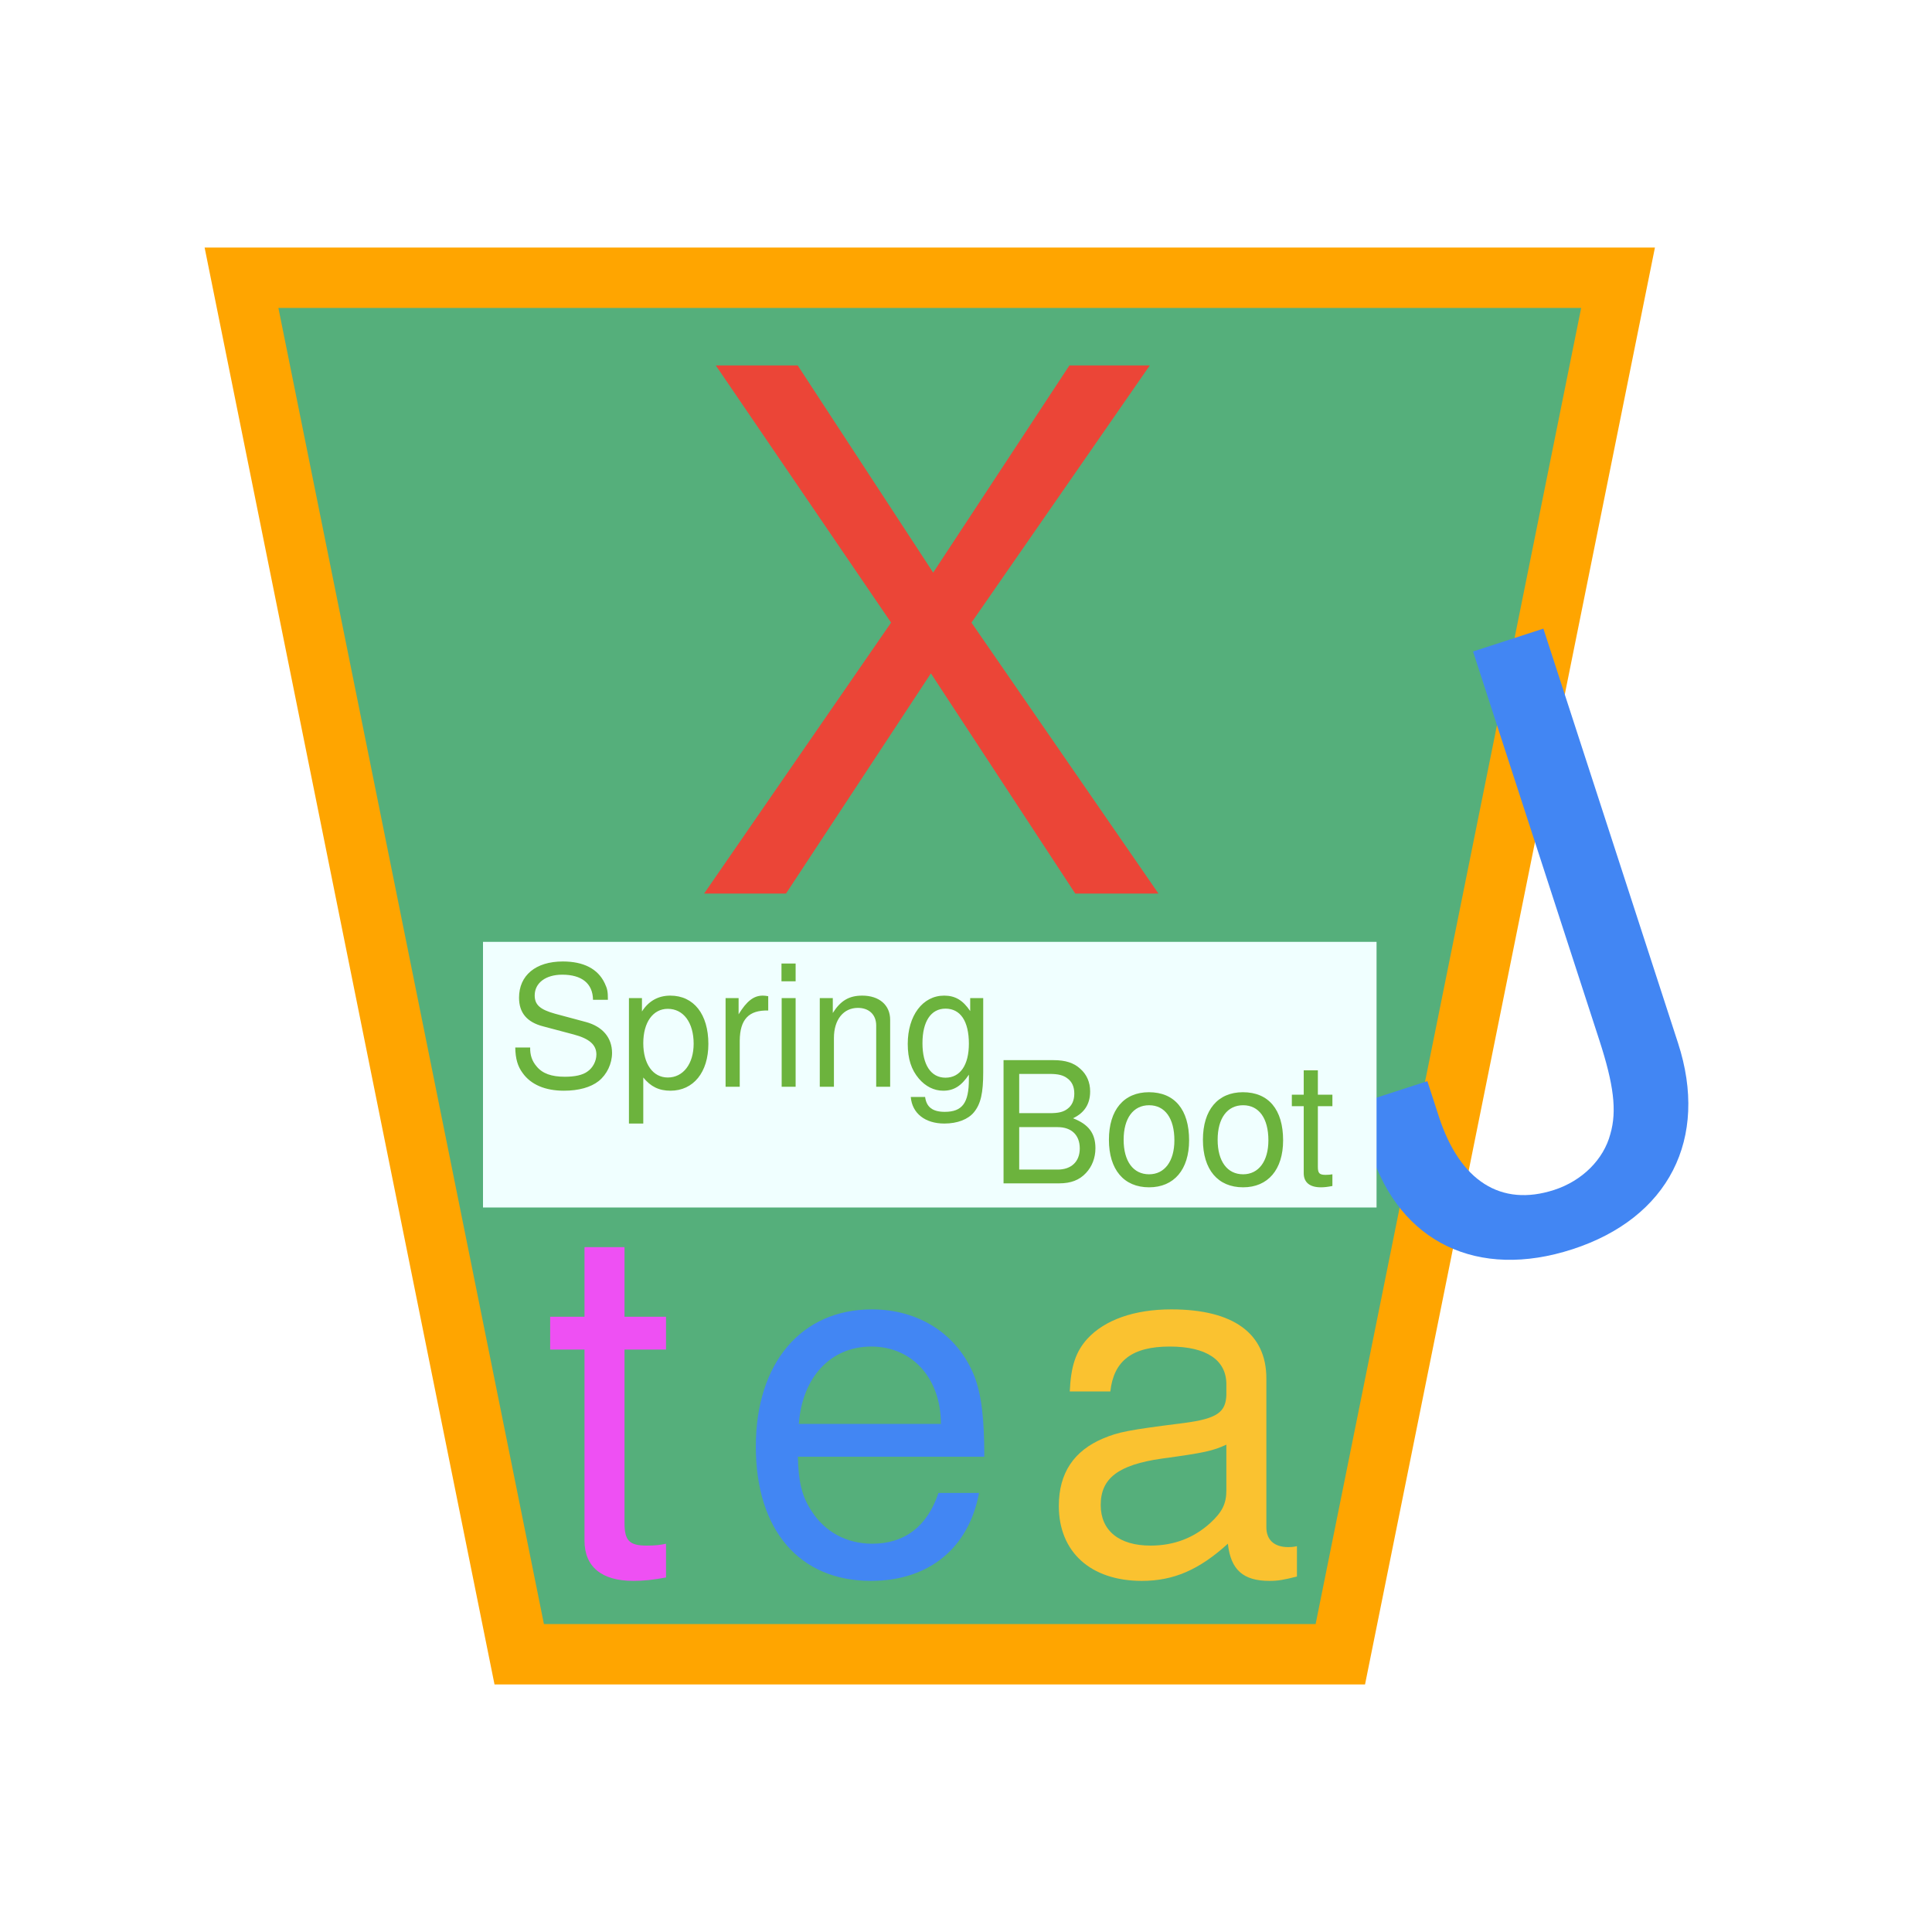
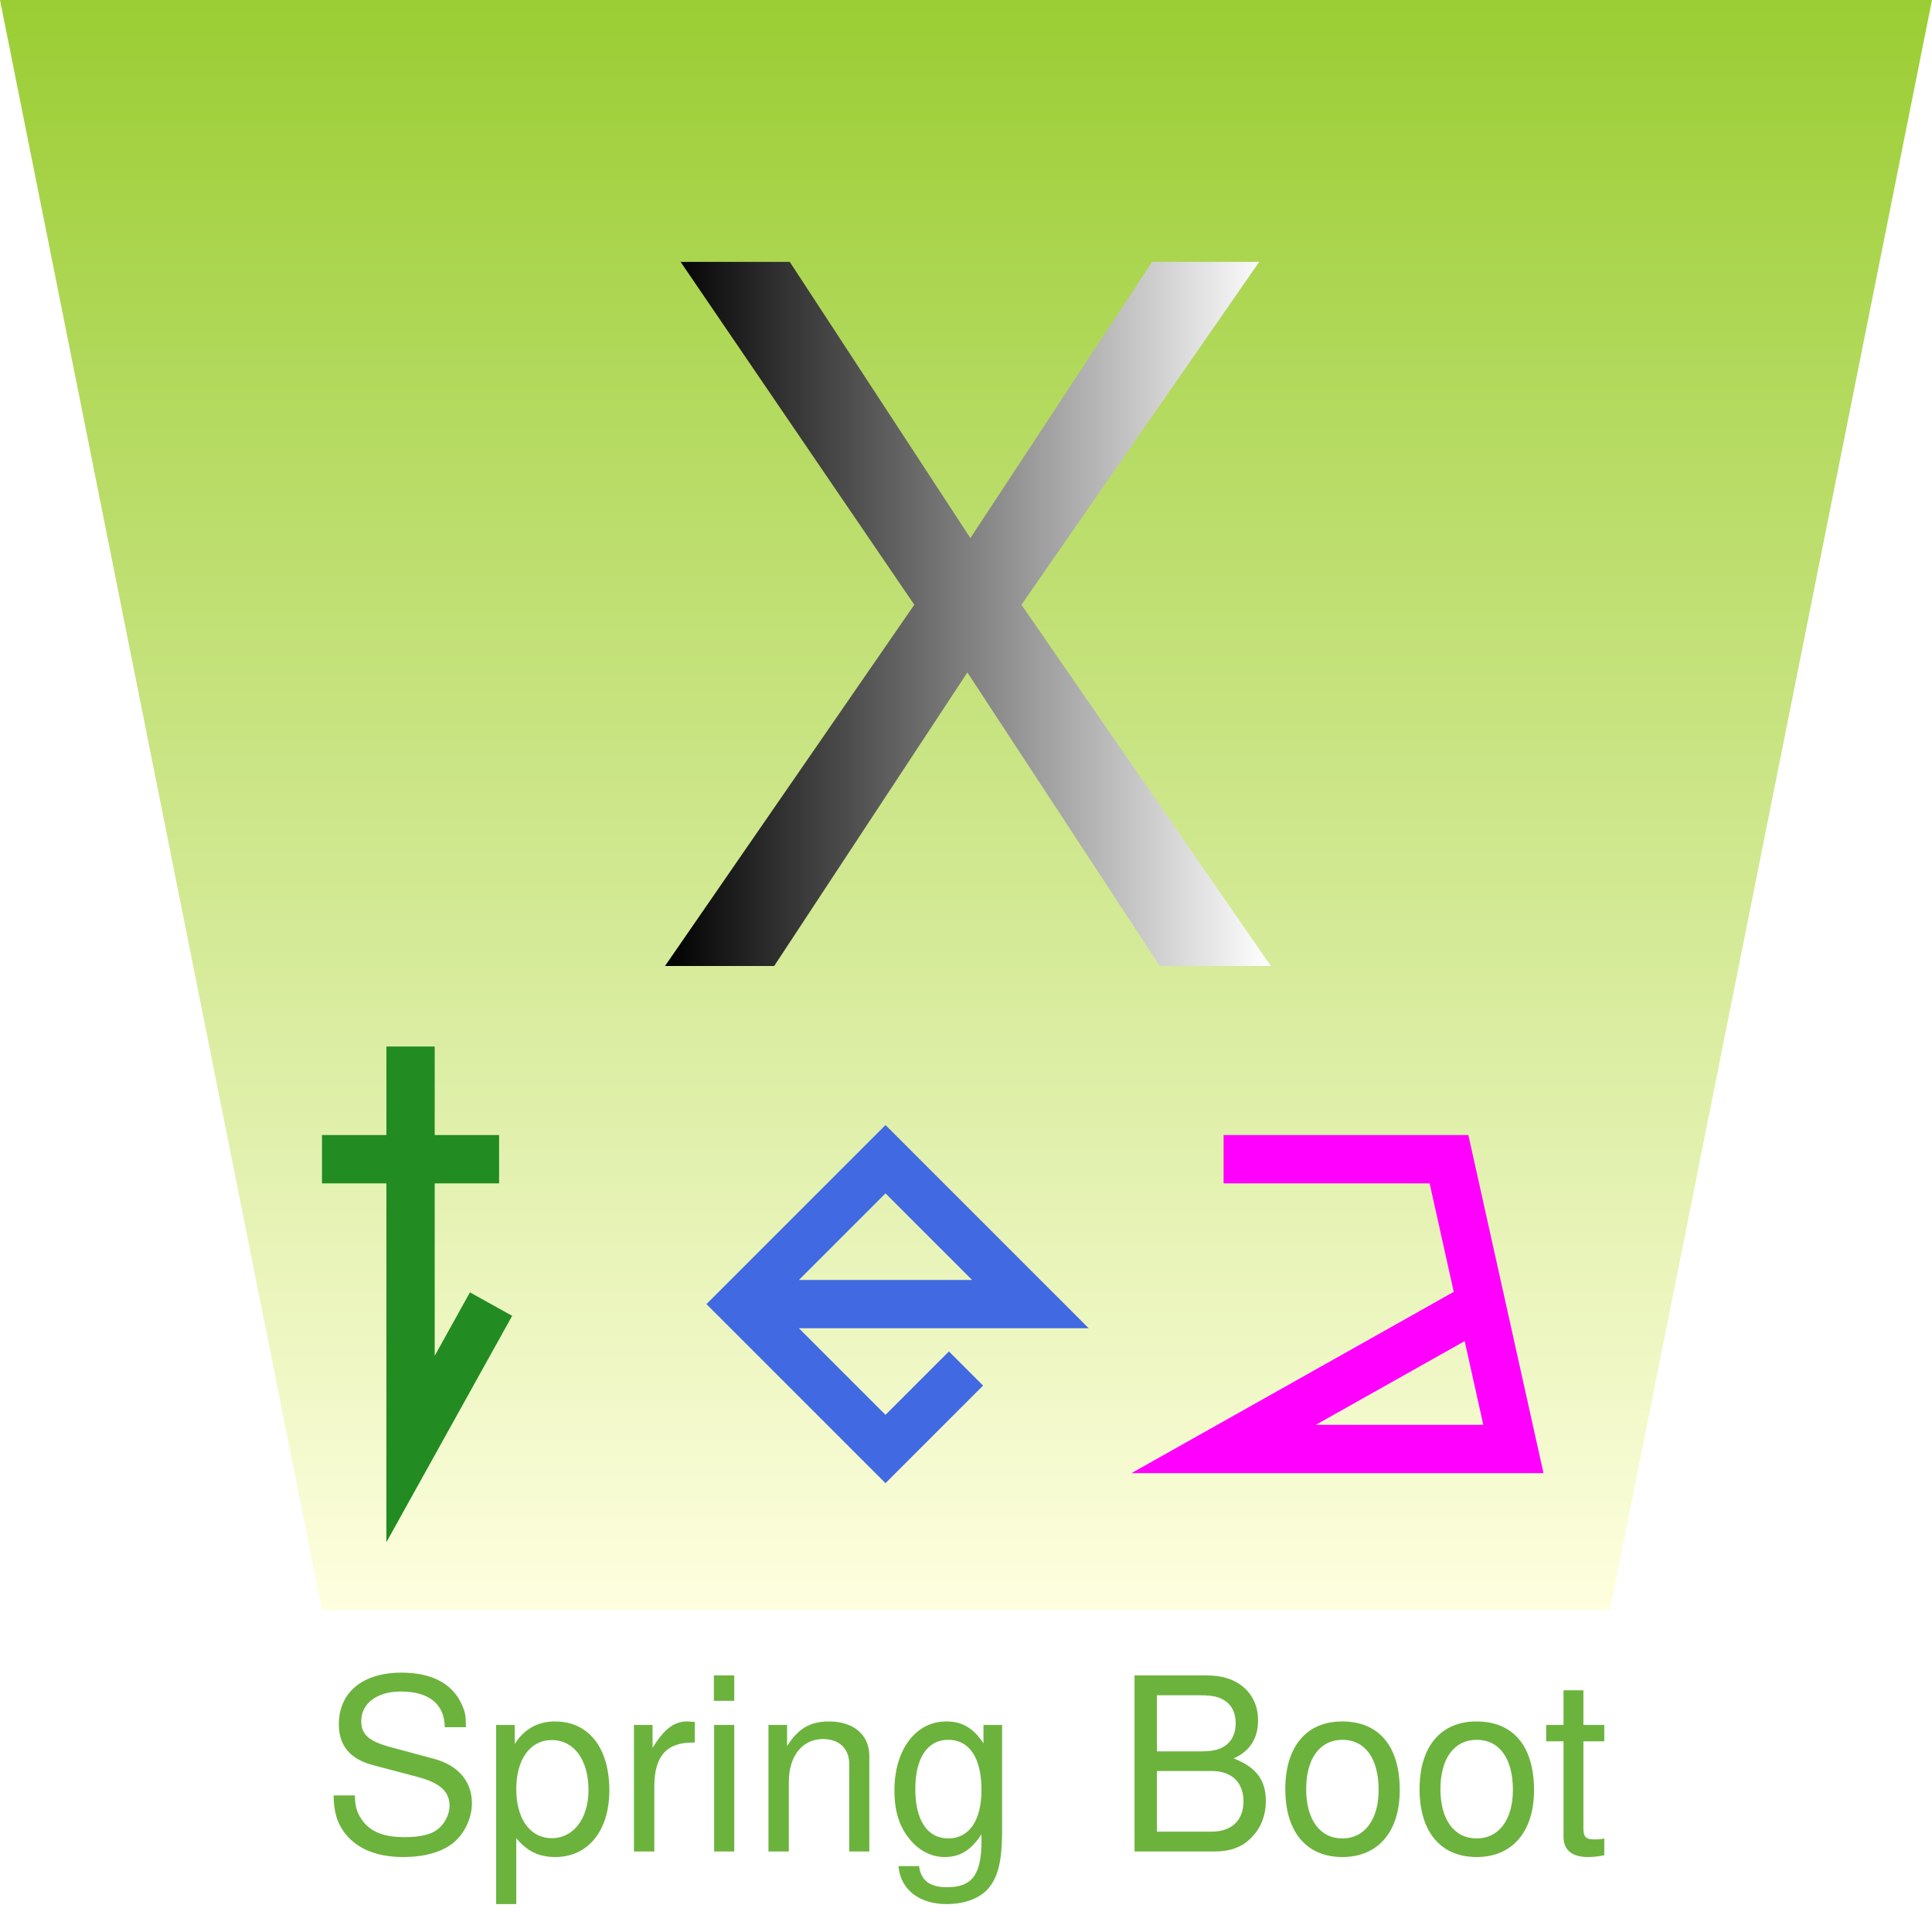
- <svg xmlns="http://www.w3.org/2000/svg" width="160" height="160">
+ <svg xmlns="http://www.w3.org/2000/svg" width="120" height="120">
  <g>
-     <path id="svg-xtea-spring-boot" d="M20,23 L134,23 L111,137 L43,137 Z" stroke="orange" stroke-width="5" stroke-miterlimit="100" fill="#55AF7B" />
-     <text id="svg-X" x="57" y="74" transform="matrix(1,0,0,1,0,0)" font-family="Helvetica, Arial, sans-serif" font-size="60" fill="#EB4537">
+     <path id="svg-xtea" d="M0,0 l120,0 l-20,100 l-80,0 z" fill="url(#xtea-cup)" />
+     <text id="xtea-X" x="60" y="60" text-anchor="middle" font-family="Helvetica, Arial, sans-serif" font-size="60" fill="url(#xtea-cool)">
      X
    </text>
-     <text id="svg-t" x="45" y="130" font-family="Helvetica, Arial, sans-serif" font-size="40" fill="#EE50F3">
-       t
-     </text>
-     <text id="svg-e" x="61" y="130" font-family="Helvetica, Arial, sans-serif" font-size="40" fill="#4286F3">
-       e
-     </text>
-     <text id="svg-a" x="86" y="130" font-family="Helvetica, Arial, sans-serif" font-size="40" fill="#FAC230">
-       a
-     </text>
-     <text id="svg-J" x="107" y="100" transform="rotate(-18 132,75)" font-family="Helvetica, Arial, sans-serif" font-size="66" fill="#4286F3">
-       J
-     </text>
-     <path id="svg-label" d="M40,78 L114,78 L114,100 L40,100 Z" fill="azure" />
-     <text id="svg-spring" x="42" y="90" font-family="Helvetica, Arial, sans-serif" font-size="14" fill="#6CB33D">
+     <path id="xtea-t" d="M25,90 m-5,-18 l11,0 m-5.5,-7 l0,25 l5,-9" stroke="ForestGreen" stroke-width="3" stroke-miterlimit="100" fill="none" />
+     <path id="xtea-e" d="M55,90 m-9,-9 l18,0 l-9,-9 l-9,9 l9,9 l5,-5" stroke="RoyalBlue" stroke-width="3" stroke-miterlimit="100" fill="none" />
+     <path id="xtea-a" d="M85,90 m-9,-18 l14,0 l4,18 l-18,0 l16,-9" stroke="Magenta" stroke-width="3" stroke-miterlimit="100" fill="none" />
+     <text id="svg-spring" x="20" y="115" text-anchor="start" font-family="Helvetica, Arial, sans-serif" font-size="15" fill="#6CB33D">
      Spring
    </text>
-     <text id="svg-spring" x="82" y="98" font-family="Helvetica, Arial, sans-serif" font-size="14" fill="#6CB33D">
+     <text id="svg-boot" x="100" y="115" text-anchor="end" font-family="Helvetica, Arial, sans-serif" font-size="15" fill="#6CB33D">
      Boot
    </text>
  </g>
+   <defs>
+     <linearGradient id="xtea-cool" x1="0%" y1="0%" x2="100%" y2="0">
+       <stop offset="0%" stop-color="Black" />
+       <stop offset="100%" stop-color="White" />
+     </linearGradient>
+   </defs>
+   <defs>
+     <linearGradient id="xtea-cup" x1="0%" y1="0%" x2="0%" y2="100%">
+       <stop offset="0%" stop-color="YellowGreen" />
+       <stop offset="100%" stop-color="LightYellow" />
+     </linearGradient>
+   </defs>
</svg>
